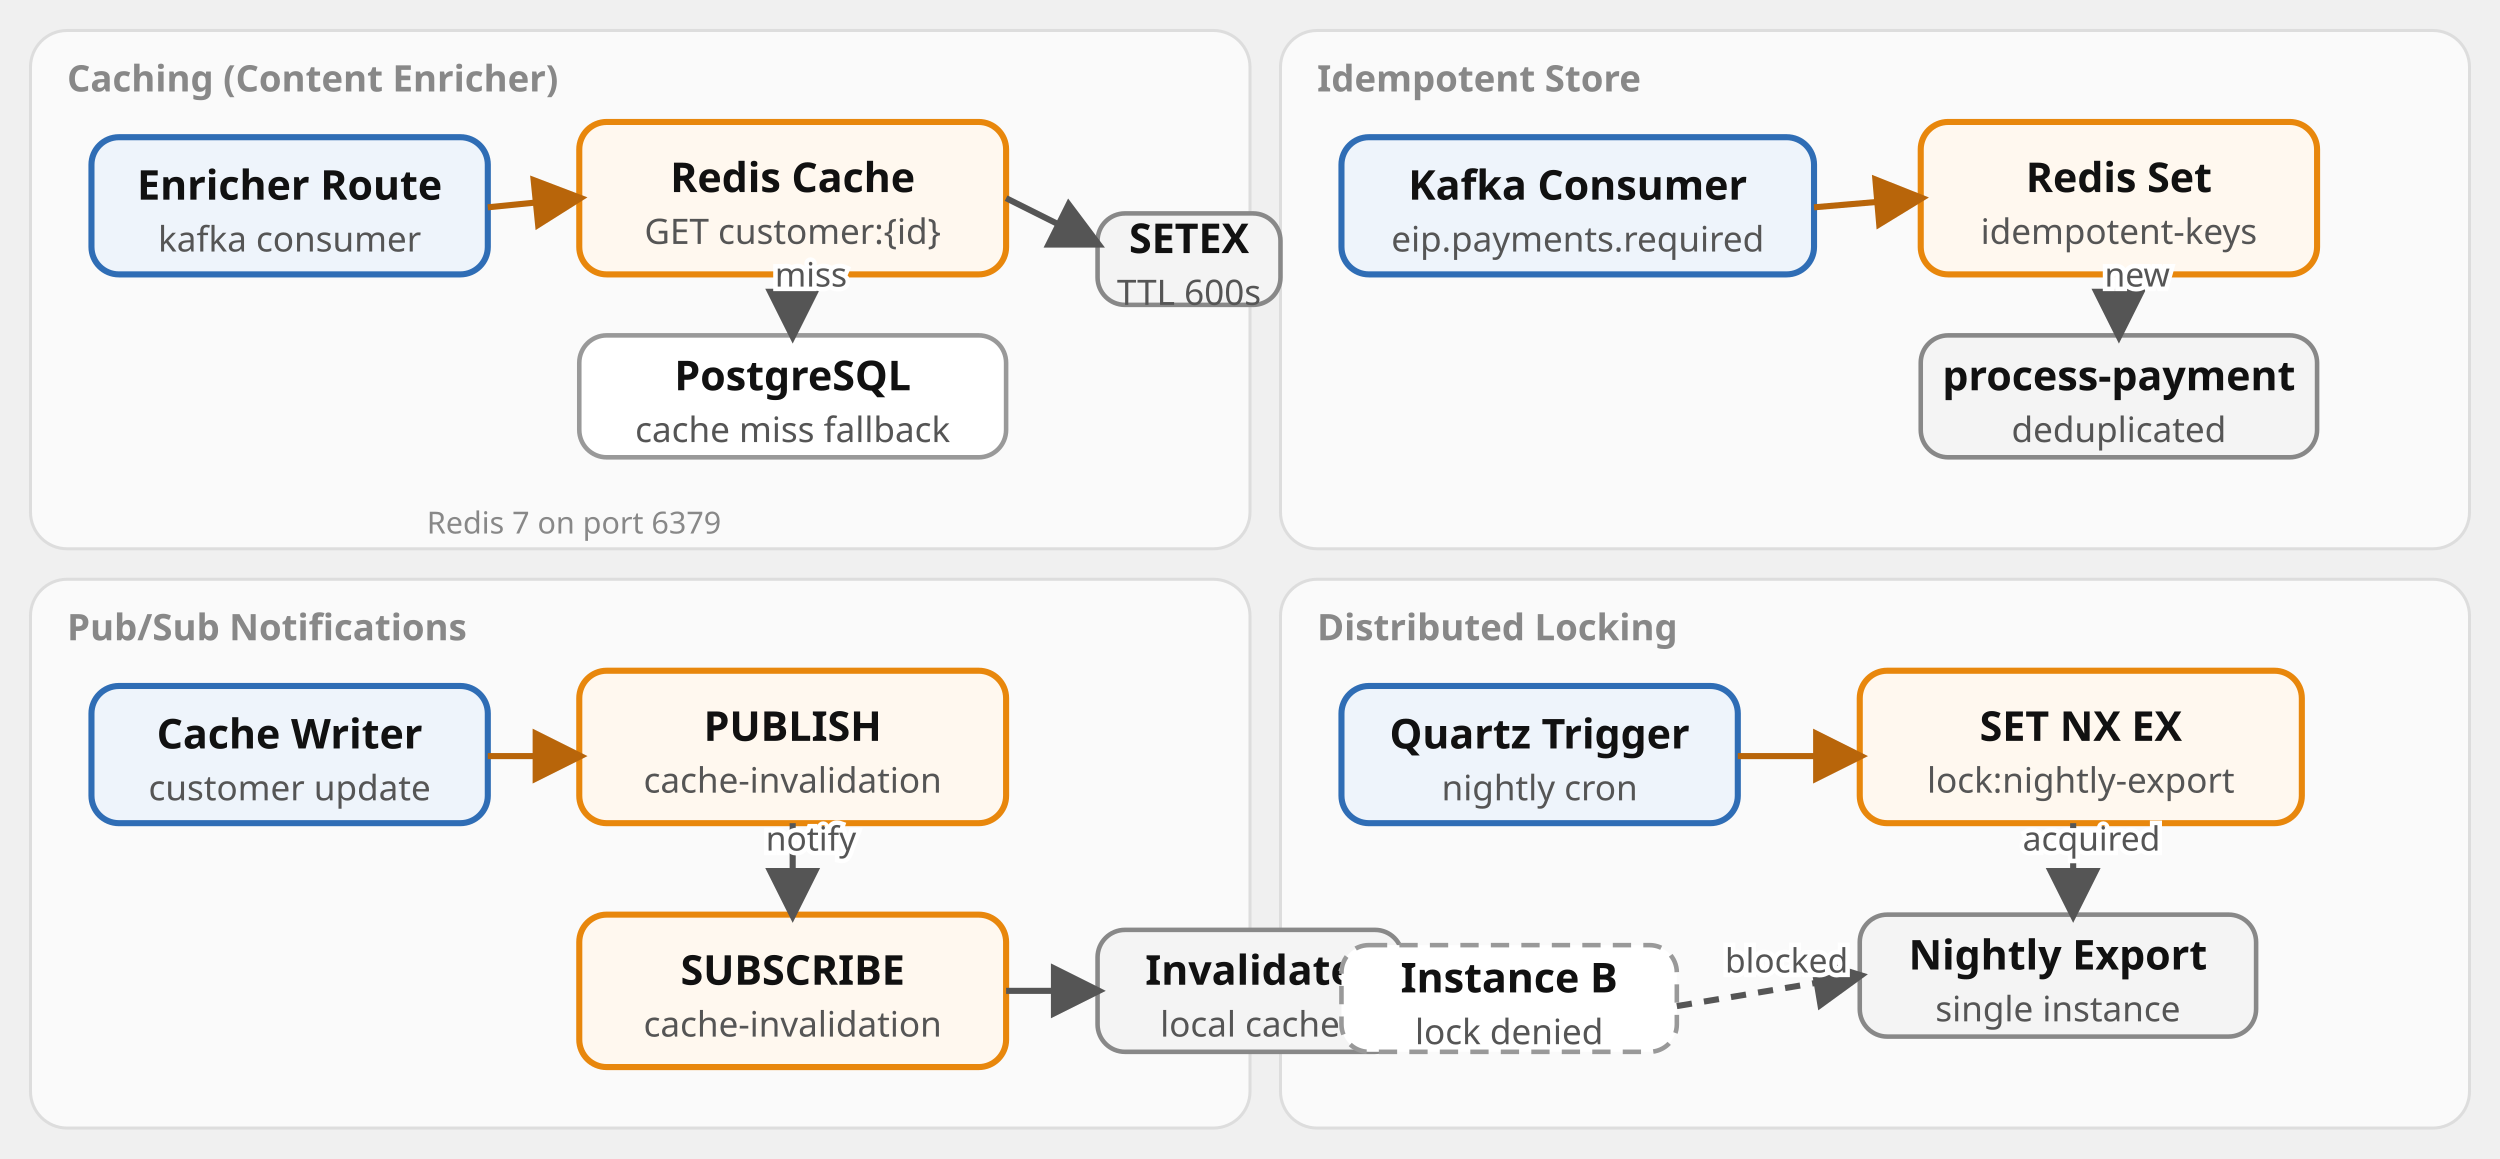
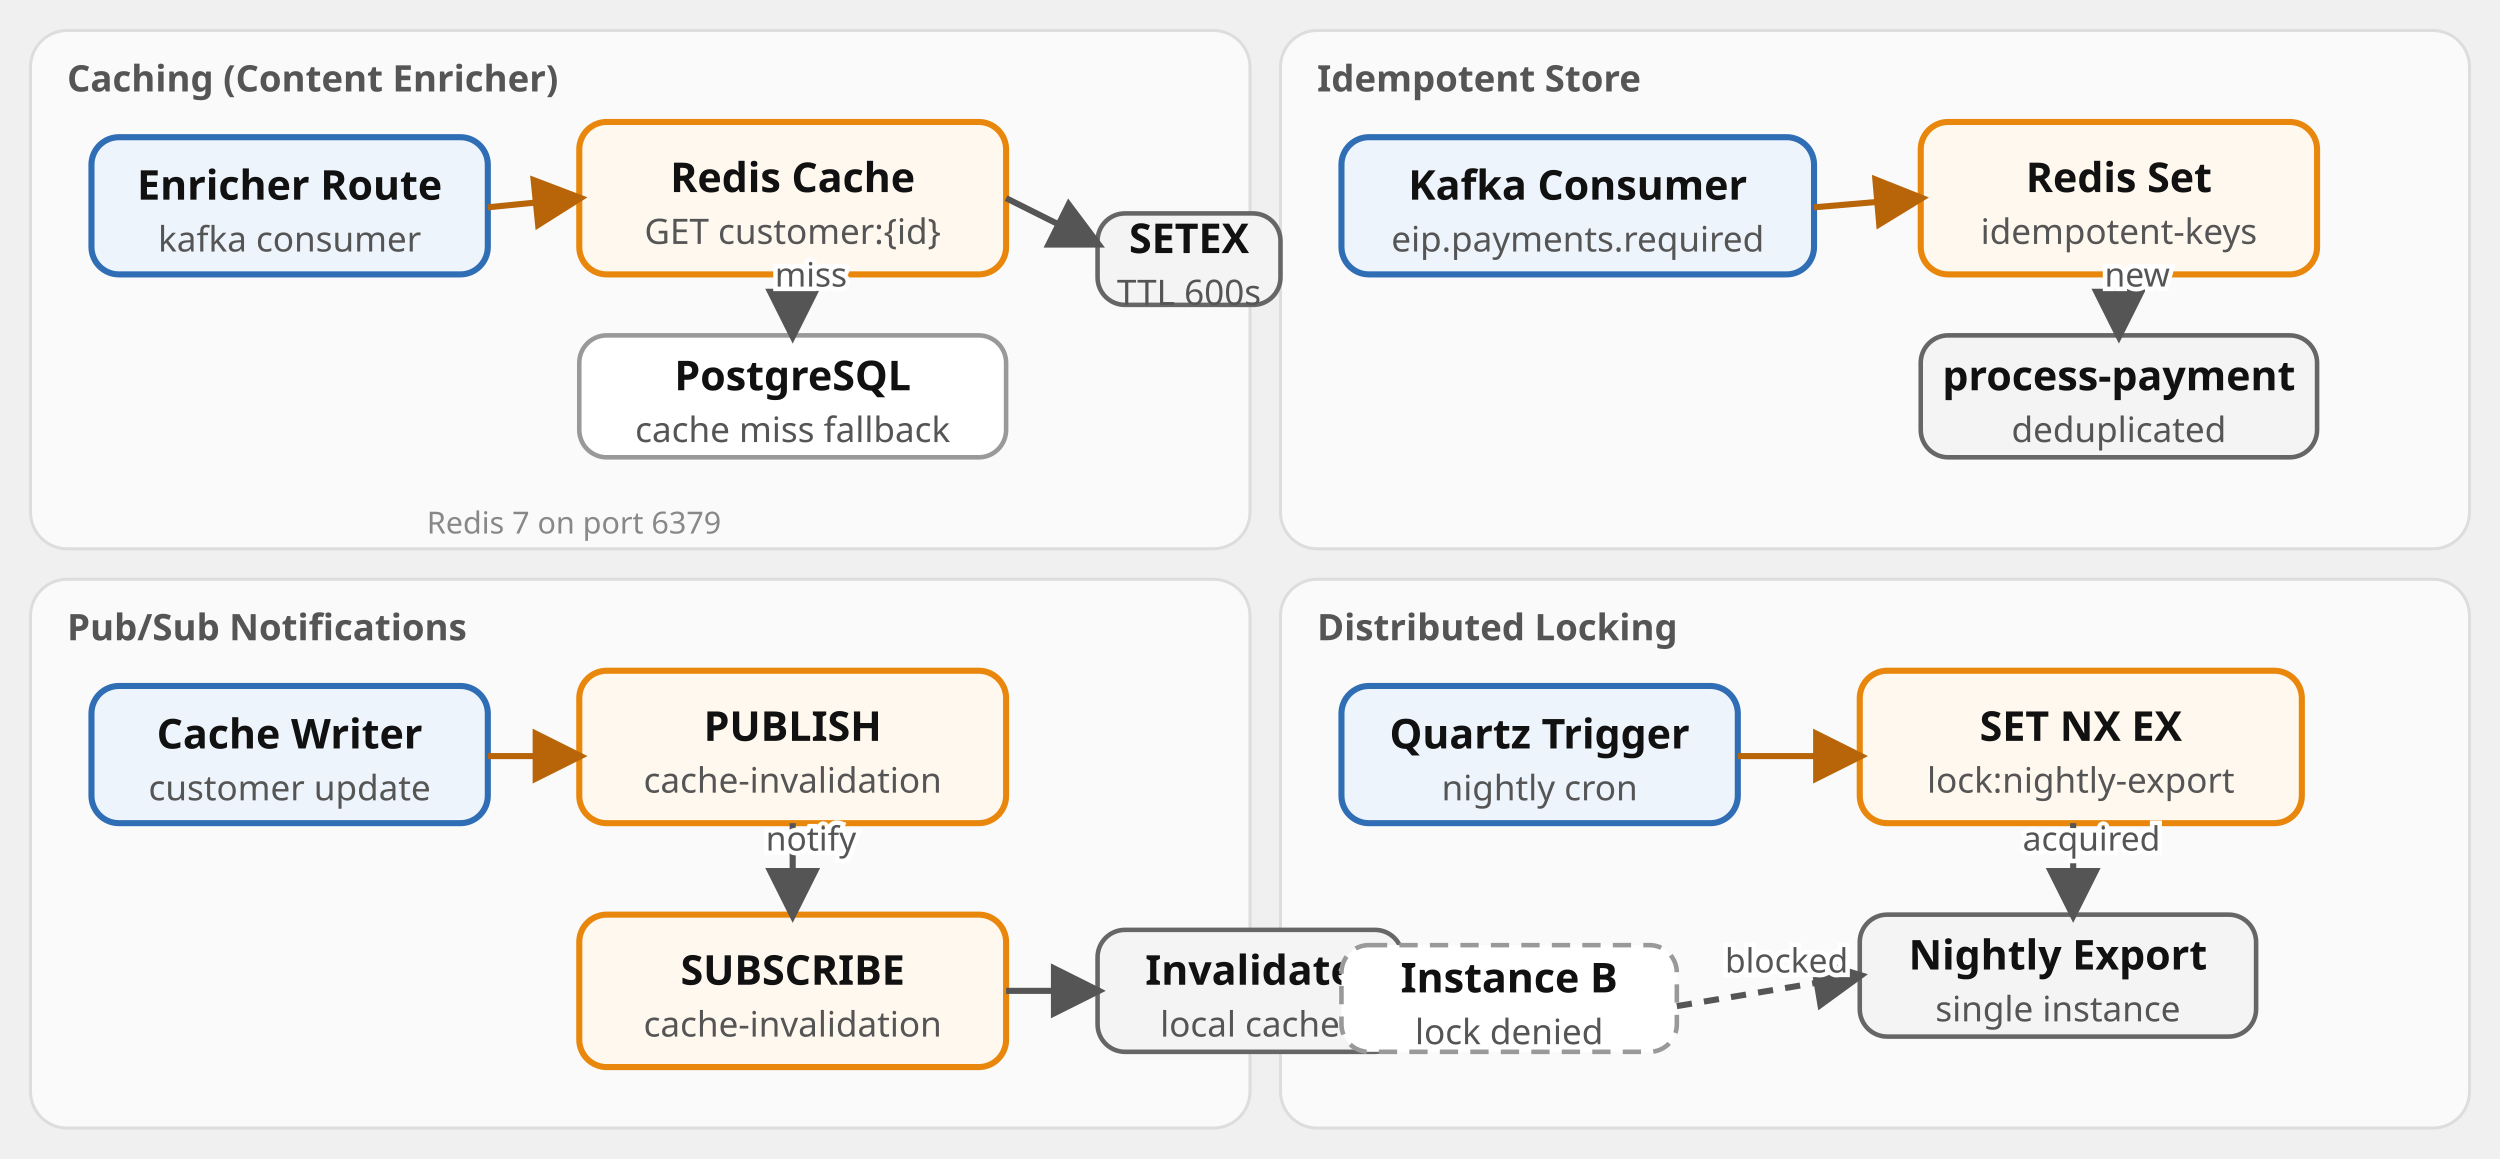
<svg xmlns="http://www.w3.org/2000/svg" viewBox="0 0 820 380" font-family="'Red Hat Text', system-ui, sans-serif" role="img">
  <defs>
    <marker id="a" viewBox="0 0 10 10" refX="8.5" refY="5" markerWidth="9" markerHeight="9" orient="auto-start-reverse">
      <path d="M0,0 L10,5 L0,10 z" fill="#555" />
    </marker>
    <marker id="am" viewBox="0 0 10 10" refX="8.5" refY="5" markerWidth="9" markerHeight="9" orient="auto-start-reverse">
      <path d="M0,0 L10,5 L0,10 z" fill="#b8650a" />
    </marker>
  </defs>
  <rect x="10" y="10" width="400" height="170" rx="12" fill="#fafafa" stroke="#ddd" />
-   <text x="22" y="30" font-size="12" font-weight="700" fill="#888">Caching (Content Enricher)</text>
+   <text x="22" y="30" font-size="12" font-weight="700" fill="#555555">Caching (Content Enricher)</text>
  <rect x="420" y="10" width="390" height="170" rx="12" fill="#fafafa" stroke="#ddd" />
-   <text x="432" y="30" font-size="12" font-weight="700" fill="#888">Idempotent Store</text>
+   <text x="432" y="30" font-size="12" font-weight="700" fill="#555555">Idempotent Store</text>
  <rect x="10" y="190" width="400" height="180" rx="12" fill="#fafafa" stroke="#ddd" />
-   <text x="22" y="210" font-size="12" font-weight="700" fill="#888">Pub/Sub Notifications</text>
+   <text x="22" y="210" font-size="12" font-weight="700" fill="#555555">Pub/Sub Notifications</text>
  <rect x="420" y="190" width="390" height="180" rx="12" fill="#fafafa" stroke="#ddd" />
-   <text x="432" y="210" font-size="12" font-weight="700" fill="#888">Distributed Locking</text>
+   <text x="432" y="210" font-size="12" font-weight="700" fill="#555555">Distributed Locking</text>
  <rect x="30" y="45" width="130" height="45" rx="9" fill="#eef4fb" stroke="#2f6db5" stroke-width="2" />
  <text x="95.0" y="65.5" font-size="13.5" font-weight="700" fill="#111111" text-anchor="middle">Enricher Route</text>
  <text x="95.0" y="82.5" font-size="11.5" fill="#555555" text-anchor="middle">kafka consumer</text>
  <rect x="190" y="40" width="140" height="50" rx="9" fill="#fff8ef" stroke="#e8870c" stroke-width="2" />
  <text x="260.0" y="63.0" font-size="13.5" font-weight="700" fill="#111111" text-anchor="middle">Redis Cache</text>
  <text x="260.0" y="80.0" font-size="11.5" fill="#555555" text-anchor="middle">GET customer:{id}</text>
  <rect x="190" y="110" width="140" height="40" rx="9" fill="#ffffff" stroke="#999999" stroke-width="1.5" />
  <text x="260.0" y="128.0" font-size="13.5" font-weight="700" fill="#111111" text-anchor="middle">PostgreSQL</text>
  <text x="260.0" y="145.0" font-size="11.5" fill="#555555" text-anchor="middle">cache miss fallback</text>
-   <rect x="360" y="70" width="60" height="30" rx="9" fill="#f4f4f4" stroke="#888888" stroke-width="1.5" />
+   <rect x="360" y="70" width="60" height="30" rx="9" fill="#f4f4f4" stroke="#666666" stroke-width="1.5" />
  <text x="390.0" y="83.0" font-size="13.5" font-weight="700" fill="#111111" text-anchor="middle">SETEX</text>
  <text x="390.0" y="100.0" font-size="11.5" fill="#555555" text-anchor="middle">TTL 600s</text>
  <rect x="440" y="45" width="155" height="45" rx="9" fill="#eef4fb" stroke="#2f6db5" stroke-width="2" />
  <text x="517.5" y="65.5" font-size="13.5" font-weight="700" fill="#111111" text-anchor="middle">Kafka Consumer</text>
  <text x="517.5" y="82.5" font-size="11.5" fill="#555555" text-anchor="middle">eip.payments.required</text>
  <rect x="630" y="40" width="130" height="50" rx="9" fill="#fff8ef" stroke="#e8870c" stroke-width="2" />
  <text x="695.0" y="63.0" font-size="13.5" font-weight="700" fill="#111111" text-anchor="middle">Redis Set</text>
  <text x="695.0" y="80.0" font-size="11.5" fill="#555555" text-anchor="middle">idempotent-keys</text>
-   <rect x="630" y="110" width="130" height="40" rx="9" fill="#f4f4f4" stroke="#888888" stroke-width="1.5" />
+   <rect x="630" y="110" width="130" height="40" rx="9" fill="#f4f4f4" stroke="#666666" stroke-width="1.5" />
  <text x="695.0" y="128.0" font-size="13.5" font-weight="700" fill="#111111" text-anchor="middle">process-payment</text>
  <text x="695.0" y="145.0" font-size="11.5" fill="#555555" text-anchor="middle">deduplicated</text>
  <rect x="30" y="225" width="130" height="45" rx="9" fill="#eef4fb" stroke="#2f6db5" stroke-width="2" />
  <text x="95.0" y="245.5" font-size="13.5" font-weight="700" fill="#111111" text-anchor="middle">Cache Writer</text>
  <text x="95.0" y="262.5" font-size="11.5" fill="#555555" text-anchor="middle">customer update</text>
  <rect x="190" y="220" width="140" height="50" rx="9" fill="#fff8ef" stroke="#e8870c" stroke-width="2" />
  <text x="260.0" y="243.0" font-size="13.5" font-weight="700" fill="#111111" text-anchor="middle">PUBLISH</text>
  <text x="260.0" y="260.0" font-size="11.5" fill="#555555" text-anchor="middle">cache-invalidation</text>
  <rect x="190" y="300" width="140" height="50" rx="9" fill="#fff8ef" stroke="#e8870c" stroke-width="2" />
  <text x="260.0" y="323.0" font-size="13.5" font-weight="700" fill="#111111" text-anchor="middle">SUBSCRIBE</text>
  <text x="260.0" y="340.0" font-size="11.5" fill="#555555" text-anchor="middle">cache-invalidation</text>
-   <rect x="360" y="305" width="100" height="40" rx="9" fill="#f4f4f4" stroke="#888888" stroke-width="1.5" />
+   <rect x="360" y="305" width="100" height="40" rx="9" fill="#f4f4f4" stroke="#666666" stroke-width="1.5" />
  <text x="410.0" y="323.0" font-size="13.5" font-weight="700" fill="#111111" text-anchor="middle">Invalidate</text>
  <text x="410.0" y="340.0" font-size="11.5" fill="#555555" text-anchor="middle">local cache</text>
  <rect x="440" y="225" width="130" height="45" rx="9" fill="#eef4fb" stroke="#2f6db5" stroke-width="2" />
  <text x="505.0" y="245.5" font-size="13.5" font-weight="700" fill="#111111" text-anchor="middle">Quartz Trigger</text>
  <text x="505.0" y="262.5" font-size="11.5" fill="#555555" text-anchor="middle">nightly cron</text>
  <rect x="610" y="220" width="145" height="50" rx="9" fill="#fff8ef" stroke="#e8870c" stroke-width="2" />
  <text x="682.5" y="243.0" font-size="13.5" font-weight="700" fill="#111111" text-anchor="middle">SET NX EX</text>
  <text x="682.5" y="260.0" font-size="11.5" fill="#555555" text-anchor="middle">lock:nightly-export</text>
-   <rect x="610" y="300" width="130" height="40" rx="9" fill="#f4f4f4" stroke="#888888" stroke-width="1.5" />
+   <rect x="610" y="300" width="130" height="40" rx="9" fill="#f4f4f4" stroke="#666666" stroke-width="1.5" />
  <text x="675.0" y="318.0" font-size="13.5" font-weight="700" fill="#111111" text-anchor="middle">Nightly Export</text>
  <text x="675.0" y="335.0" font-size="11.5" fill="#555555" text-anchor="middle">single instance</text>
  <rect x="440" y="310" width="110" height="35" rx="9" fill="#ffffff" stroke="#999999" stroke-width="1.5" stroke-dasharray="6 4" />
  <text x="495.0" y="325.5" font-size="13.5" font-weight="700" fill="#111111" text-anchor="middle">Instance B</text>
  <text x="495.0" y="342.5" font-size="11.5" fill="#555555" text-anchor="middle">lock denied</text>
  <path d="M160,68 L190,65" fill="none" stroke="#b8650a" stroke-width="2" marker-end="url(#am)" />
  <path d="M260,90 L260,110" fill="none" stroke="#555" stroke-width="2" marker-end="url(#a)" />
  <text x="266.0" y="94.0" font-size="11" fill="#ffffff" stroke="#ffffff" stroke-width="3" paint-order="stroke" text-anchor="middle">miss</text>
  <text x="266.0" y="94.0" font-size="11" fill="#555" text-anchor="middle">miss</text>
  <path d="M330,65 L360,80" fill="none" stroke="#555" stroke-width="2" marker-end="url(#a)" />
  <path d="M595,68 L630,65" fill="none" stroke="#b8650a" stroke-width="2" marker-end="url(#am)" />
  <path d="M695,90 L695,110" fill="none" stroke="#555" stroke-width="2" marker-end="url(#a)" />
  <text x="701.0" y="94.0" font-size="11" fill="#ffffff" stroke="#ffffff" stroke-width="3" paint-order="stroke" text-anchor="middle">new</text>
  <text x="701.0" y="94.0" font-size="11" fill="#555" text-anchor="middle">new</text>
  <path d="M160,248 L190,248" fill="none" stroke="#b8650a" stroke-width="2" marker-end="url(#am)" />
  <path d="M260,270 L260,300" fill="none" stroke="#555" stroke-width="2" marker-end="url(#a)" />
  <text x="266.0" y="279.0" font-size="11" fill="#ffffff" stroke="#ffffff" stroke-width="3" paint-order="stroke" text-anchor="middle">notify</text>
  <text x="266.0" y="279.0" font-size="11" fill="#555" text-anchor="middle">notify</text>
  <path d="M330,325 L360,325" fill="none" stroke="#555" stroke-width="2" marker-end="url(#a)" />
  <path d="M570,248 L610,248" fill="none" stroke="#b8650a" stroke-width="2" marker-end="url(#am)" />
  <path d="M680,270 L680,300" fill="none" stroke="#555" stroke-width="2" marker-end="url(#a)" />
  <text x="686.0" y="279.0" font-size="11" fill="#ffffff" stroke="#ffffff" stroke-width="3" paint-order="stroke" text-anchor="middle">acquired</text>
  <text x="686.0" y="279.0" font-size="11" fill="#555" text-anchor="middle">acquired</text>
  <path d="M550,330 L610,320" fill="none" stroke="#555" stroke-width="2" stroke-dasharray="5 4" marker-end="url(#a)" />
  <text x="586.0" y="319.0" font-size="11" fill="#ffffff" stroke="#ffffff" stroke-width="3" paint-order="stroke" text-anchor="middle">blocked</text>
  <text x="586.0" y="319.0" font-size="11" fill="#555" text-anchor="middle">blocked</text>
  <text x="140" y="175" font-size="10" fill="#888" text-anchor="start">Redis 7 on port 6379</text>
</svg>
